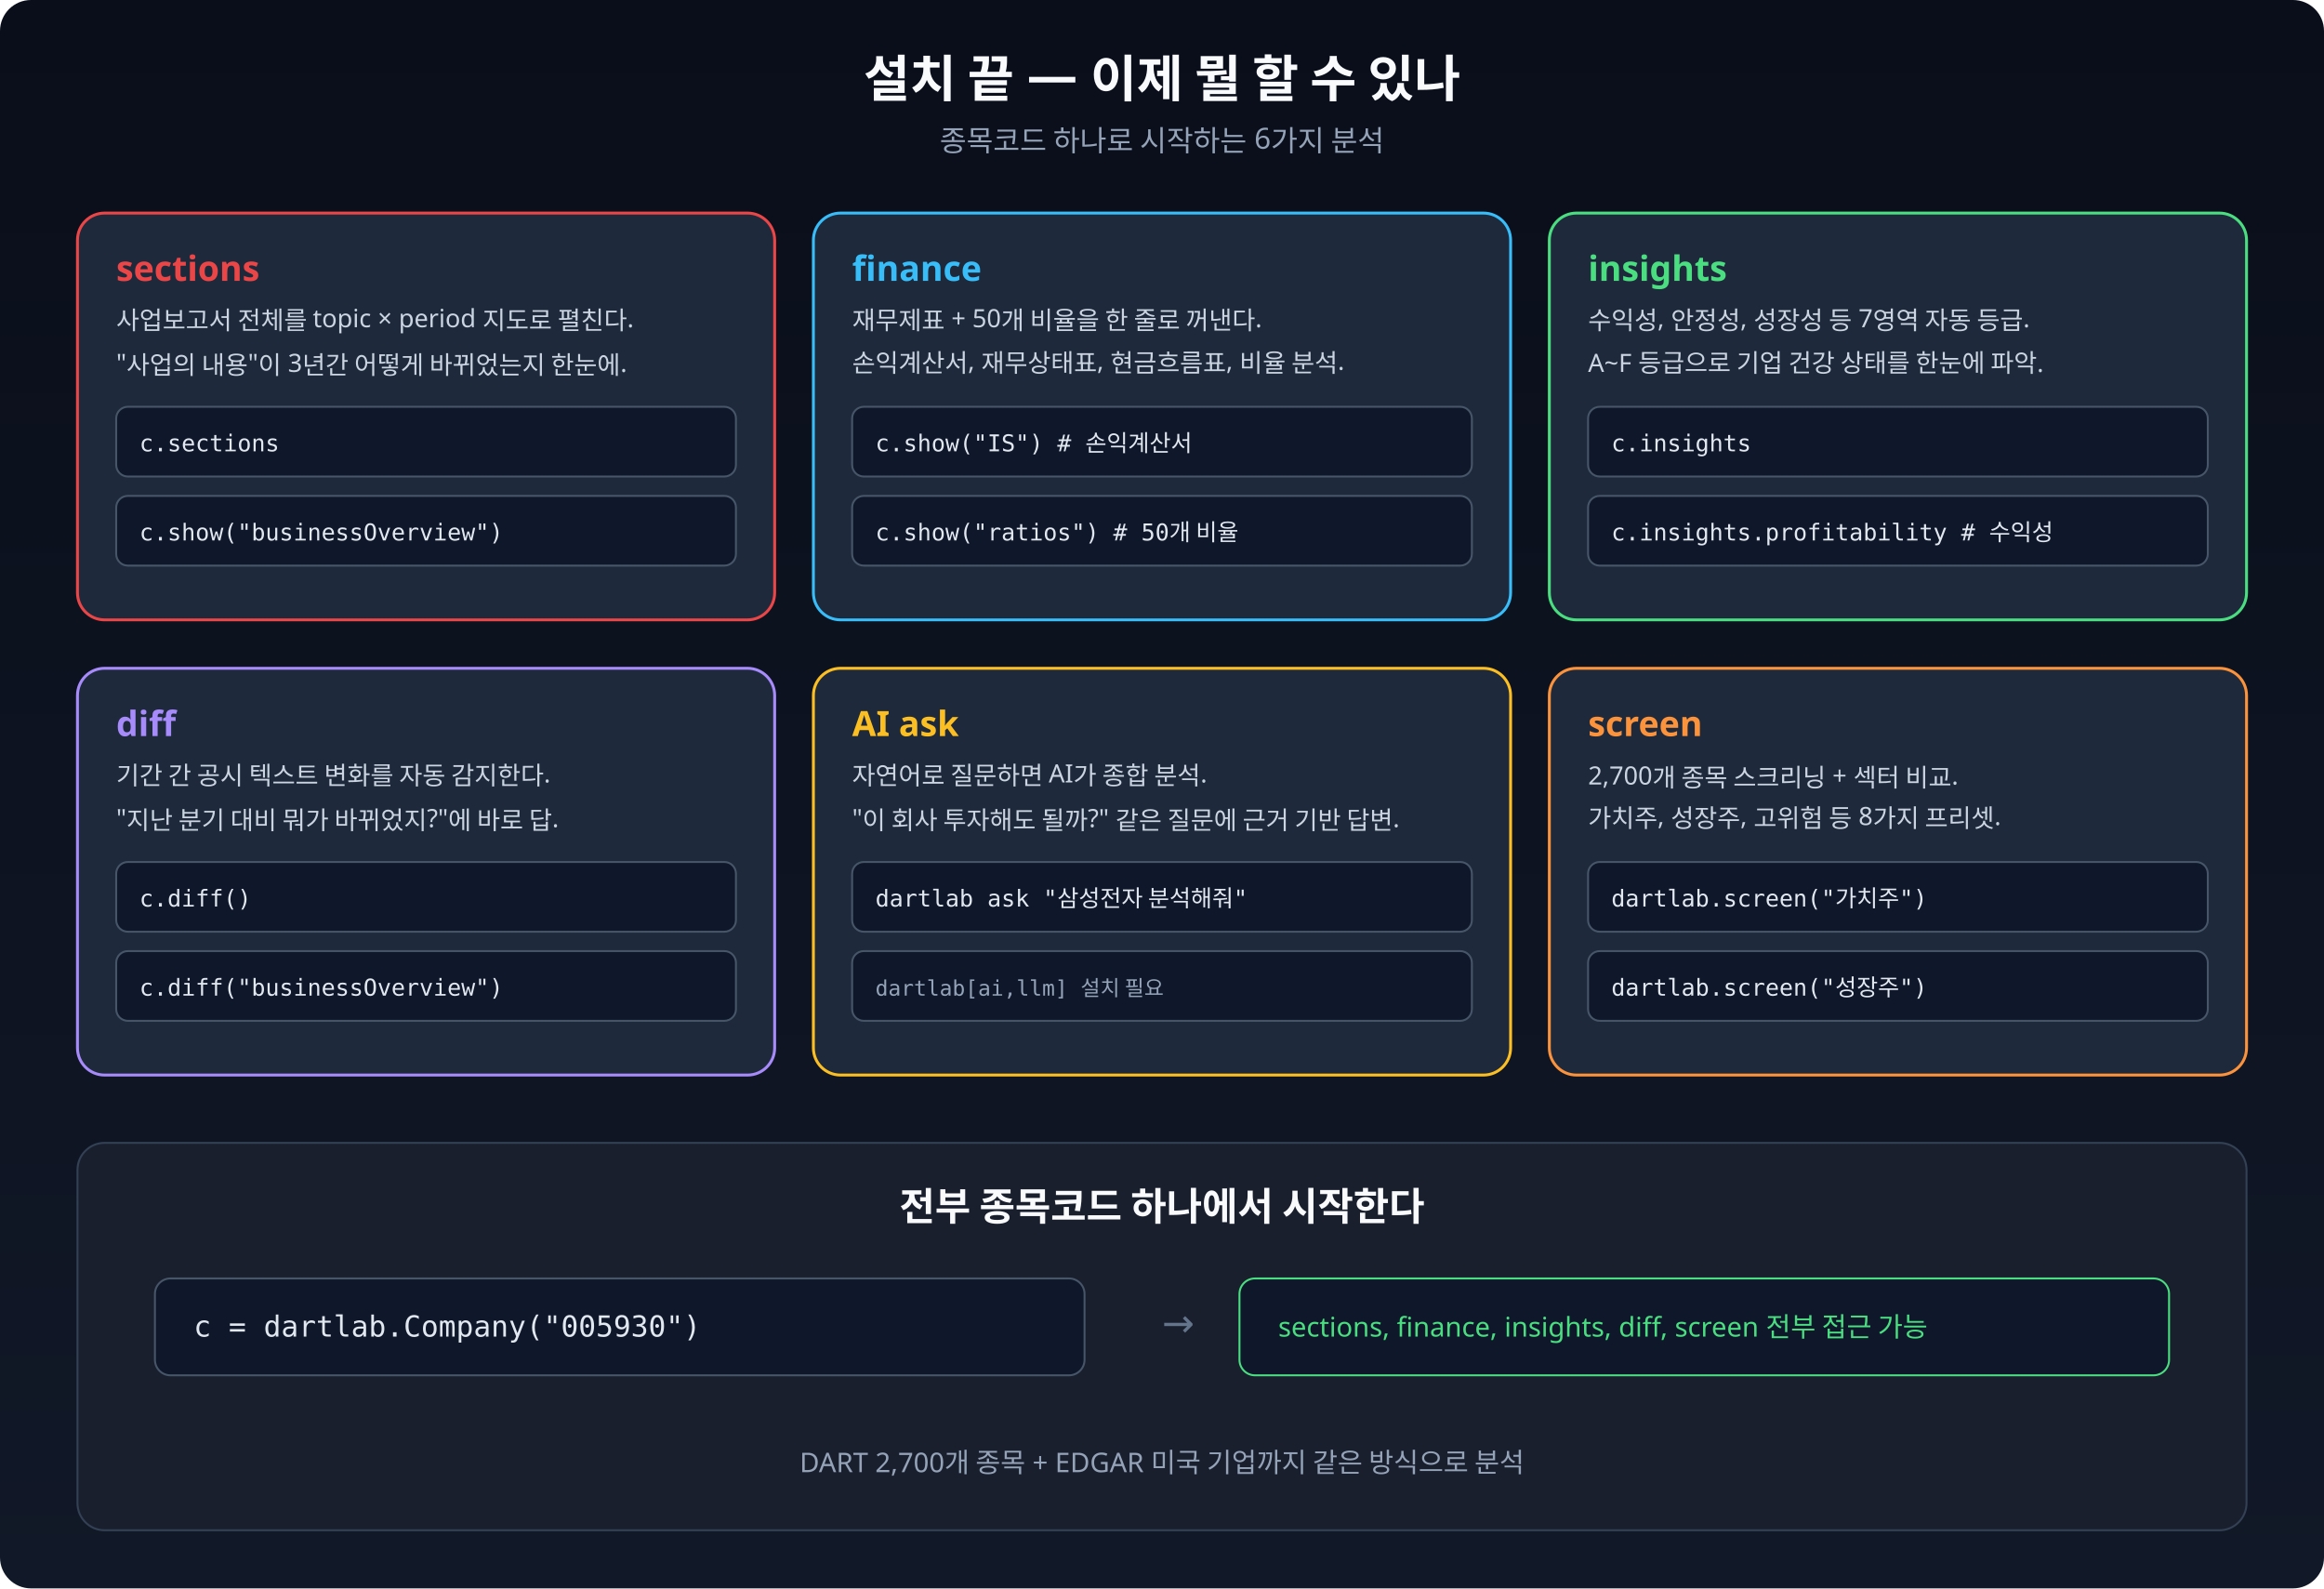
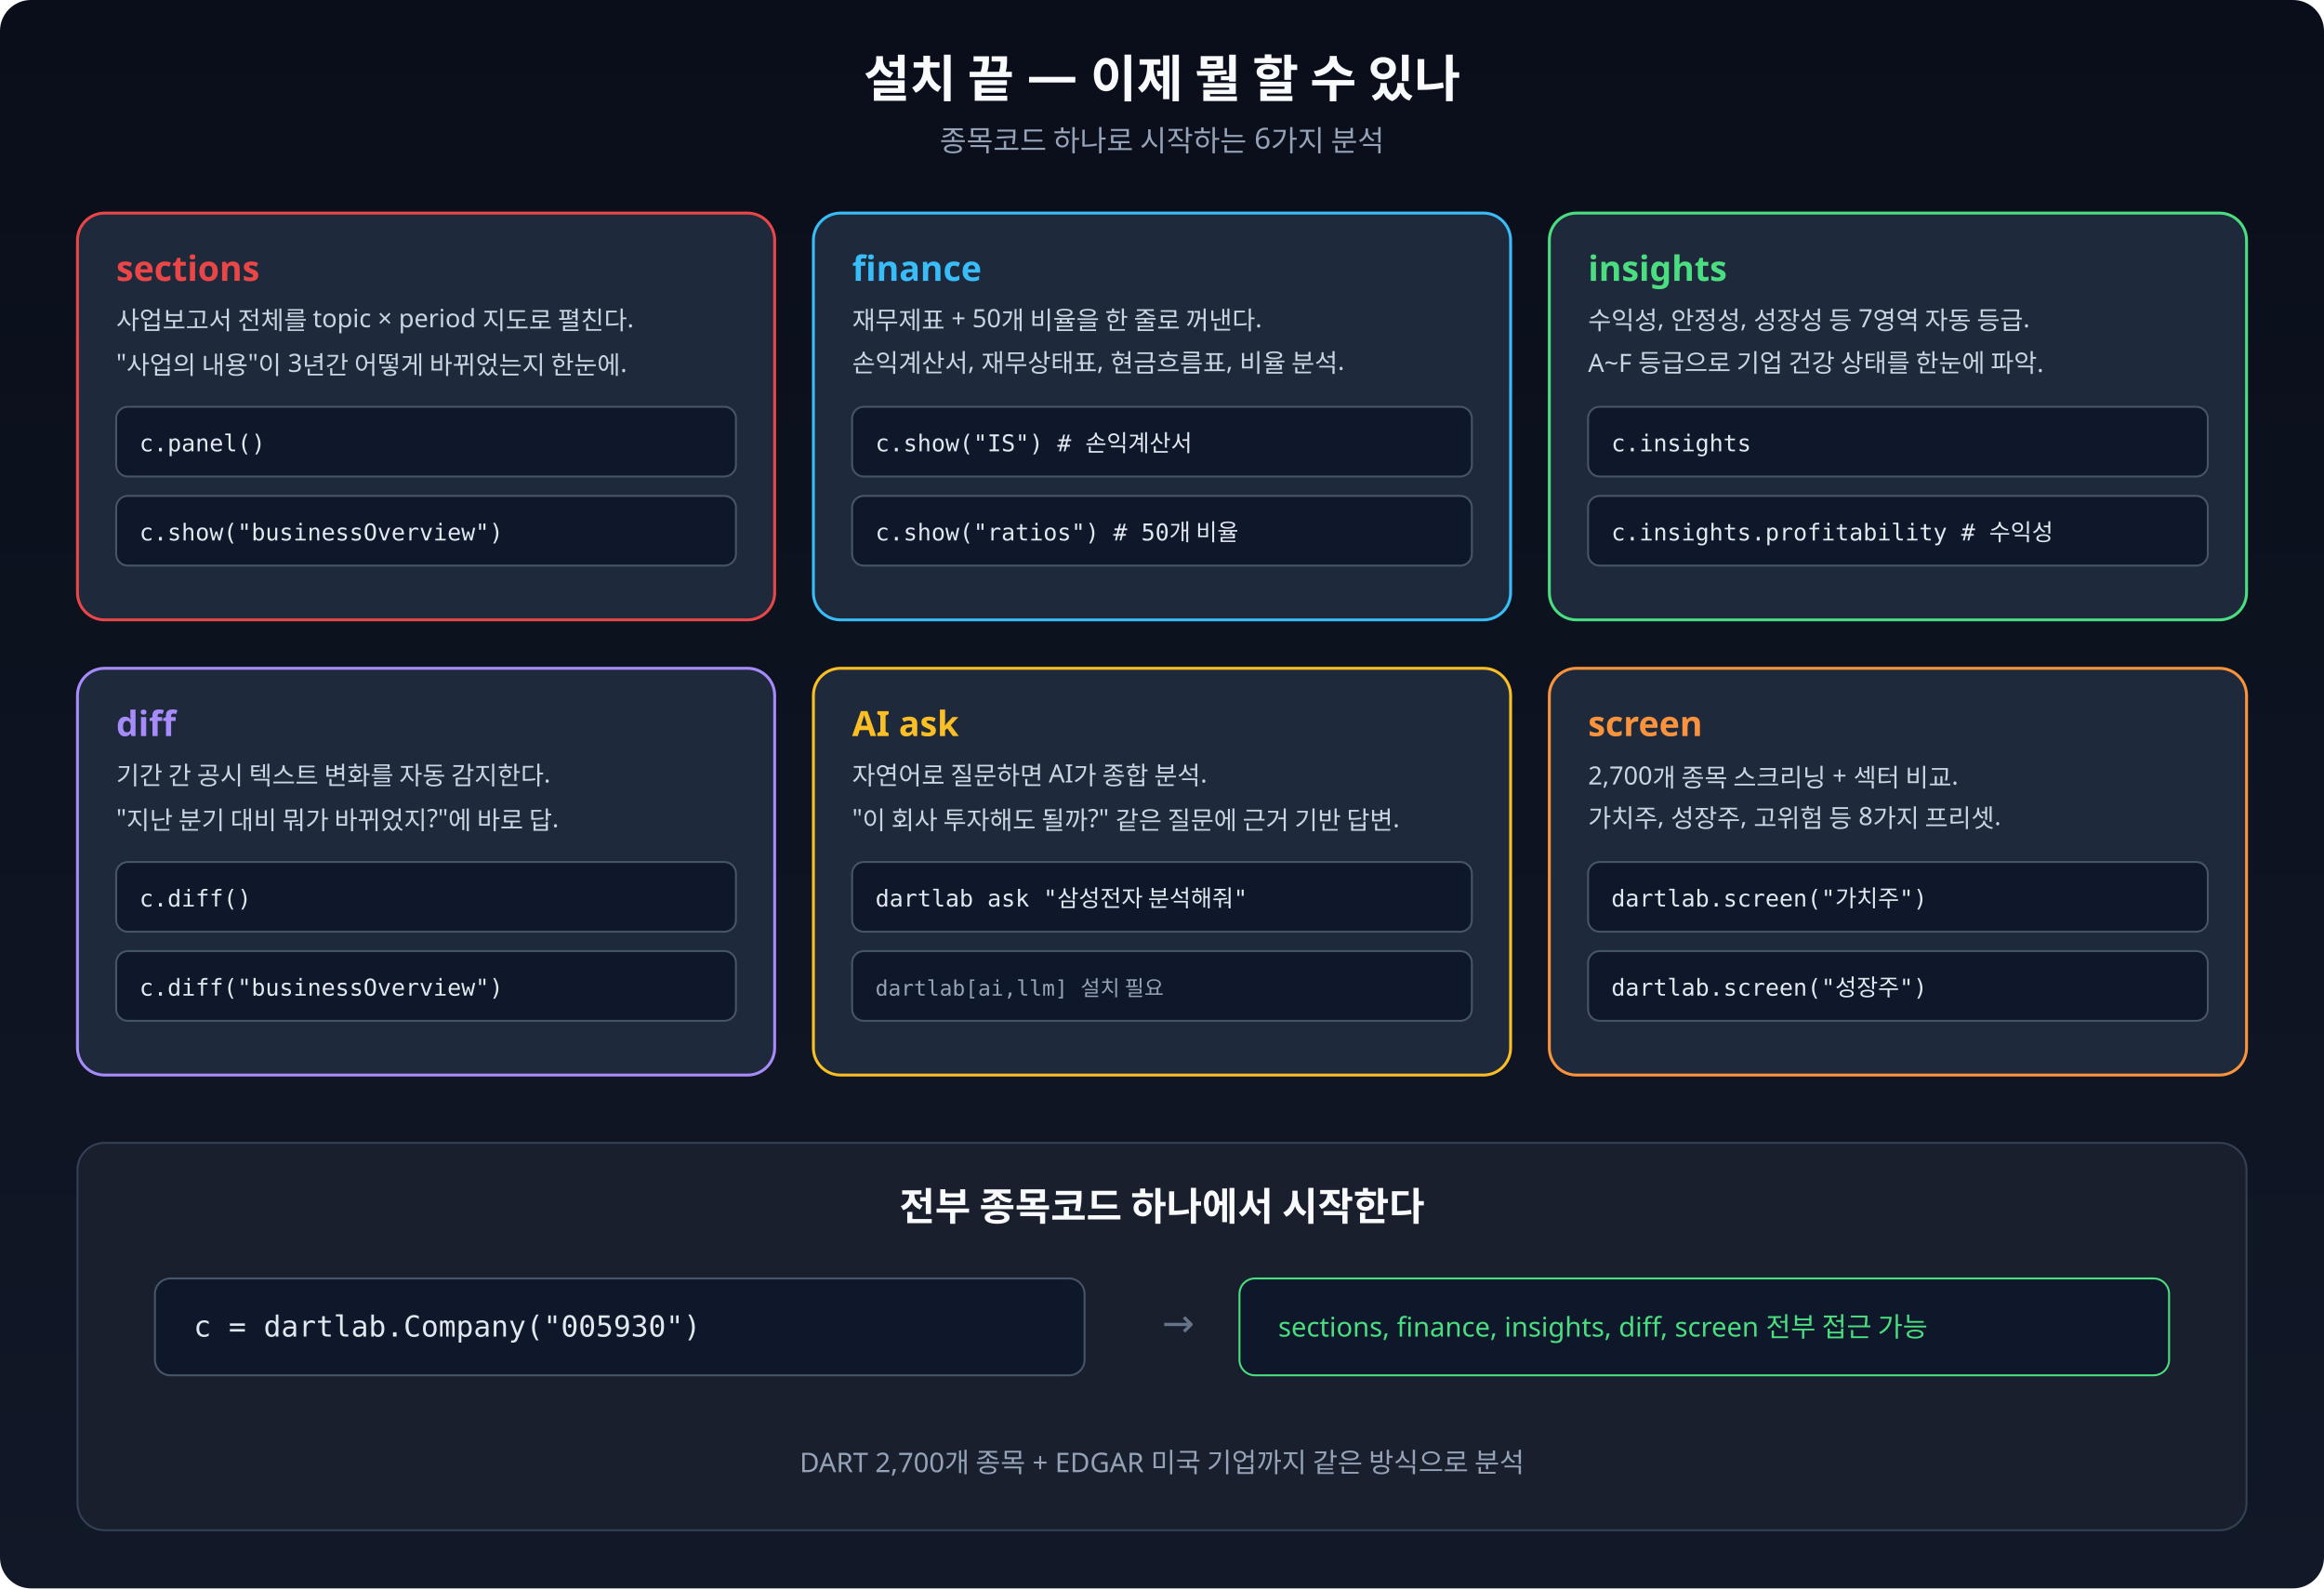
<svg xmlns="http://www.w3.org/2000/svg" viewBox="0 0 1200 820">
  <defs>
    <linearGradient id="bg123d" x1="0" y1="0" x2="0" y2="1">
      <stop offset="0%" stop-color="#0a0e1a" />
      <stop offset="100%" stop-color="#111827" />
    </linearGradient>
  </defs>
  <rect width="1200" height="820" fill="url(#bg123d)" rx="16" />
  <text x="600" y="50" text-anchor="middle" fill="#f8fafc" font-family="system-ui, sans-serif" font-size="26" font-weight="700">설치 끝 — 이제 뭘 할 수 있나</text>
  <text x="600" y="78" text-anchor="middle" fill="#94a3b8" font-family="system-ui, sans-serif" font-size="15">종목코드 하나로 시작하는 6가지 분석</text>
  <rect x="40" y="110" width="360" height="210" rx="14" fill="#1e293b" stroke="#ea4647" stroke-width="1.5" />
  <text x="60" y="145" fill="#ea4647" font-family="system-ui, sans-serif" font-size="18" font-weight="700">sections</text>
  <text x="60" y="170" fill="#cbd5e1" font-family="system-ui, sans-serif" font-size="13">사업보고서 전체를 topic × period 지도로 펼친다.</text>
  <text x="60" y="192" fill="#cbd5e1" font-family="system-ui, sans-serif" font-size="13">"사업의 내용"이 3년간 어떻게 바뀌었는지 한눈에.</text>
  <rect x="60" y="210" width="320" height="36" rx="6" fill="#0f172a" stroke="#475569" stroke-width="1" />
-   <text x="72" y="233" fill="#e2e8f0" font-family="monospace" font-size="12">c.sections</text>
+   <text x="72" y="233" fill="#e2e8f0" font-family="monospace" font-size="12">c.panel()</text>
  <rect x="60" y="256" width="320" height="36" rx="6" fill="#0f172a" stroke="#475569" stroke-width="1" />
  <text x="72" y="279" fill="#e2e8f0" font-family="monospace" font-size="12">c.show("businessOverview")</text>
  <rect x="420" y="110" width="360" height="210" rx="14" fill="#1e293b" stroke="#38bdf8" stroke-width="1.5" />
  <text x="440" y="145" fill="#38bdf8" font-family="system-ui, sans-serif" font-size="18" font-weight="700">finance</text>
  <text x="440" y="170" fill="#cbd5e1" font-family="system-ui, sans-serif" font-size="13">재무제표 + 50개 비율을 한 줄로 꺼낸다.</text>
  <text x="440" y="192" fill="#cbd5e1" font-family="system-ui, sans-serif" font-size="13">손익계산서, 재무상태표, 현금흐름표, 비율 분석.</text>
  <rect x="440" y="210" width="320" height="36" rx="6" fill="#0f172a" stroke="#475569" stroke-width="1" />
  <text x="452" y="233" fill="#e2e8f0" font-family="monospace" font-size="12">c.show("IS")  # 손익계산서</text>
  <rect x="440" y="256" width="320" height="36" rx="6" fill="#0f172a" stroke="#475569" stroke-width="1" />
  <text x="452" y="279" fill="#e2e8f0" font-family="monospace" font-size="12">c.show("ratios")  # 50개 비율</text>
  <rect x="800" y="110" width="360" height="210" rx="14" fill="#1e293b" stroke="#4ade80" stroke-width="1.5" />
  <text x="820" y="145" fill="#4ade80" font-family="system-ui, sans-serif" font-size="18" font-weight="700">insights</text>
  <text x="820" y="170" fill="#cbd5e1" font-family="system-ui, sans-serif" font-size="13">수익성, 안정성, 성장성 등 7영역 자동 등급.</text>
  <text x="820" y="192" fill="#cbd5e1" font-family="system-ui, sans-serif" font-size="13">A~F 등급으로 기업 건강 상태를 한눈에 파악.</text>
  <rect x="820" y="210" width="320" height="36" rx="6" fill="#0f172a" stroke="#475569" stroke-width="1" />
  <text x="832" y="233" fill="#e2e8f0" font-family="monospace" font-size="12">c.insights</text>
  <rect x="820" y="256" width="320" height="36" rx="6" fill="#0f172a" stroke="#475569" stroke-width="1" />
  <text x="832" y="279" fill="#e2e8f0" font-family="monospace" font-size="12">c.insights.profitability  # 수익성</text>
  <rect x="40" y="345" width="360" height="210" rx="14" fill="#1e293b" stroke="#a78bfa" stroke-width="1.5" />
  <text x="60" y="380" fill="#a78bfa" font-family="system-ui, sans-serif" font-size="18" font-weight="700">diff</text>
  <text x="60" y="405" fill="#cbd5e1" font-family="system-ui, sans-serif" font-size="13">기간 간 공시 텍스트 변화를 자동 감지한다.</text>
  <text x="60" y="427" fill="#cbd5e1" font-family="system-ui, sans-serif" font-size="13">"지난 분기 대비 뭐가 바뀌었지?"에 바로 답.</text>
  <rect x="60" y="445" width="320" height="36" rx="6" fill="#0f172a" stroke="#475569" stroke-width="1" />
  <text x="72" y="468" fill="#e2e8f0" font-family="monospace" font-size="12">c.diff()</text>
  <rect x="60" y="491" width="320" height="36" rx="6" fill="#0f172a" stroke="#475569" stroke-width="1" />
  <text x="72" y="514" fill="#e2e8f0" font-family="monospace" font-size="12">c.diff("businessOverview")</text>
  <rect x="420" y="345" width="360" height="210" rx="14" fill="#1e293b" stroke="#fbbf24" stroke-width="1.5" />
  <text x="440" y="380" fill="#fbbf24" font-family="system-ui, sans-serif" font-size="18" font-weight="700">AI ask</text>
  <text x="440" y="405" fill="#cbd5e1" font-family="system-ui, sans-serif" font-size="13">자연어로 질문하면 AI가 종합 분석.</text>
  <text x="440" y="427" fill="#cbd5e1" font-family="system-ui, sans-serif" font-size="13">"이 회사 투자해도 될까?" 같은 질문에 근거 기반 답변.</text>
  <rect x="440" y="445" width="320" height="36" rx="6" fill="#0f172a" stroke="#475569" stroke-width="1" />
  <text x="452" y="468" fill="#e2e8f0" font-family="monospace" font-size="12">dartlab ask "삼성전자 분석해줘"</text>
  <rect x="440" y="491" width="320" height="36" rx="6" fill="#0f172a" stroke="#475569" stroke-width="1" />
  <text x="452" y="514" fill="#94a3b8" font-family="monospace" font-size="11">dartlab[ai,llm] 설치 필요</text>
  <rect x="800" y="345" width="360" height="210" rx="14" fill="#1e293b" stroke="#fb923c" stroke-width="1.5" />
  <text x="820" y="380" fill="#fb923c" font-family="system-ui, sans-serif" font-size="18" font-weight="700">screen</text>
  <text x="820" y="405" fill="#cbd5e1" font-family="system-ui, sans-serif" font-size="13">2,700개 종목 스크리닝 + 섹터 비교.</text>
  <text x="820" y="427" fill="#cbd5e1" font-family="system-ui, sans-serif" font-size="13">가치주, 성장주, 고위험 등 8가지 프리셋.</text>
  <rect x="820" y="445" width="320" height="36" rx="6" fill="#0f172a" stroke="#475569" stroke-width="1" />
  <text x="832" y="468" fill="#e2e8f0" font-family="monospace" font-size="12">dartlab.screen("가치주")</text>
  <rect x="820" y="491" width="320" height="36" rx="6" fill="#0f172a" stroke="#475569" stroke-width="1" />
  <text x="832" y="514" fill="#e2e8f0" font-family="monospace" font-size="12">dartlab.screen("성장주")</text>
  <rect x="40" y="590" width="1120" height="200" rx="14" fill="#1a1f2e" stroke="#334155" stroke-width="1" />
  <text x="600" y="630" text-anchor="middle" fill="#f8fafc" font-family="system-ui, sans-serif" font-size="20" font-weight="600">전부 종목코드 하나에서 시작한다</text>
  <rect x="80" y="660" width="480" height="50" rx="8" fill="#0f172a" stroke="#475569" stroke-width="1" />
  <text x="100" y="690" fill="#e2e8f0" font-family="monospace" font-size="15">c = dartlab.Company("005930")</text>
  <text x="600" y="690" fill="#64748b" font-family="system-ui, sans-serif" font-size="20">→</text>
  <rect x="640" y="660" width="480" height="50" rx="8" fill="#0f172a" stroke="#4ade80" stroke-width="1" />
  <text x="660" y="690" fill="#4ade80" font-family="system-ui, sans-serif" font-size="14">sections, finance, insights, diff, screen 전부 접근 가능</text>
  <text x="600" y="760" text-anchor="middle" fill="#94a3b8" font-family="system-ui, sans-serif" font-size="14">DART 2,700개 종목 + EDGAR 미국 기업까지 같은 방식으로 분석</text>
</svg>
